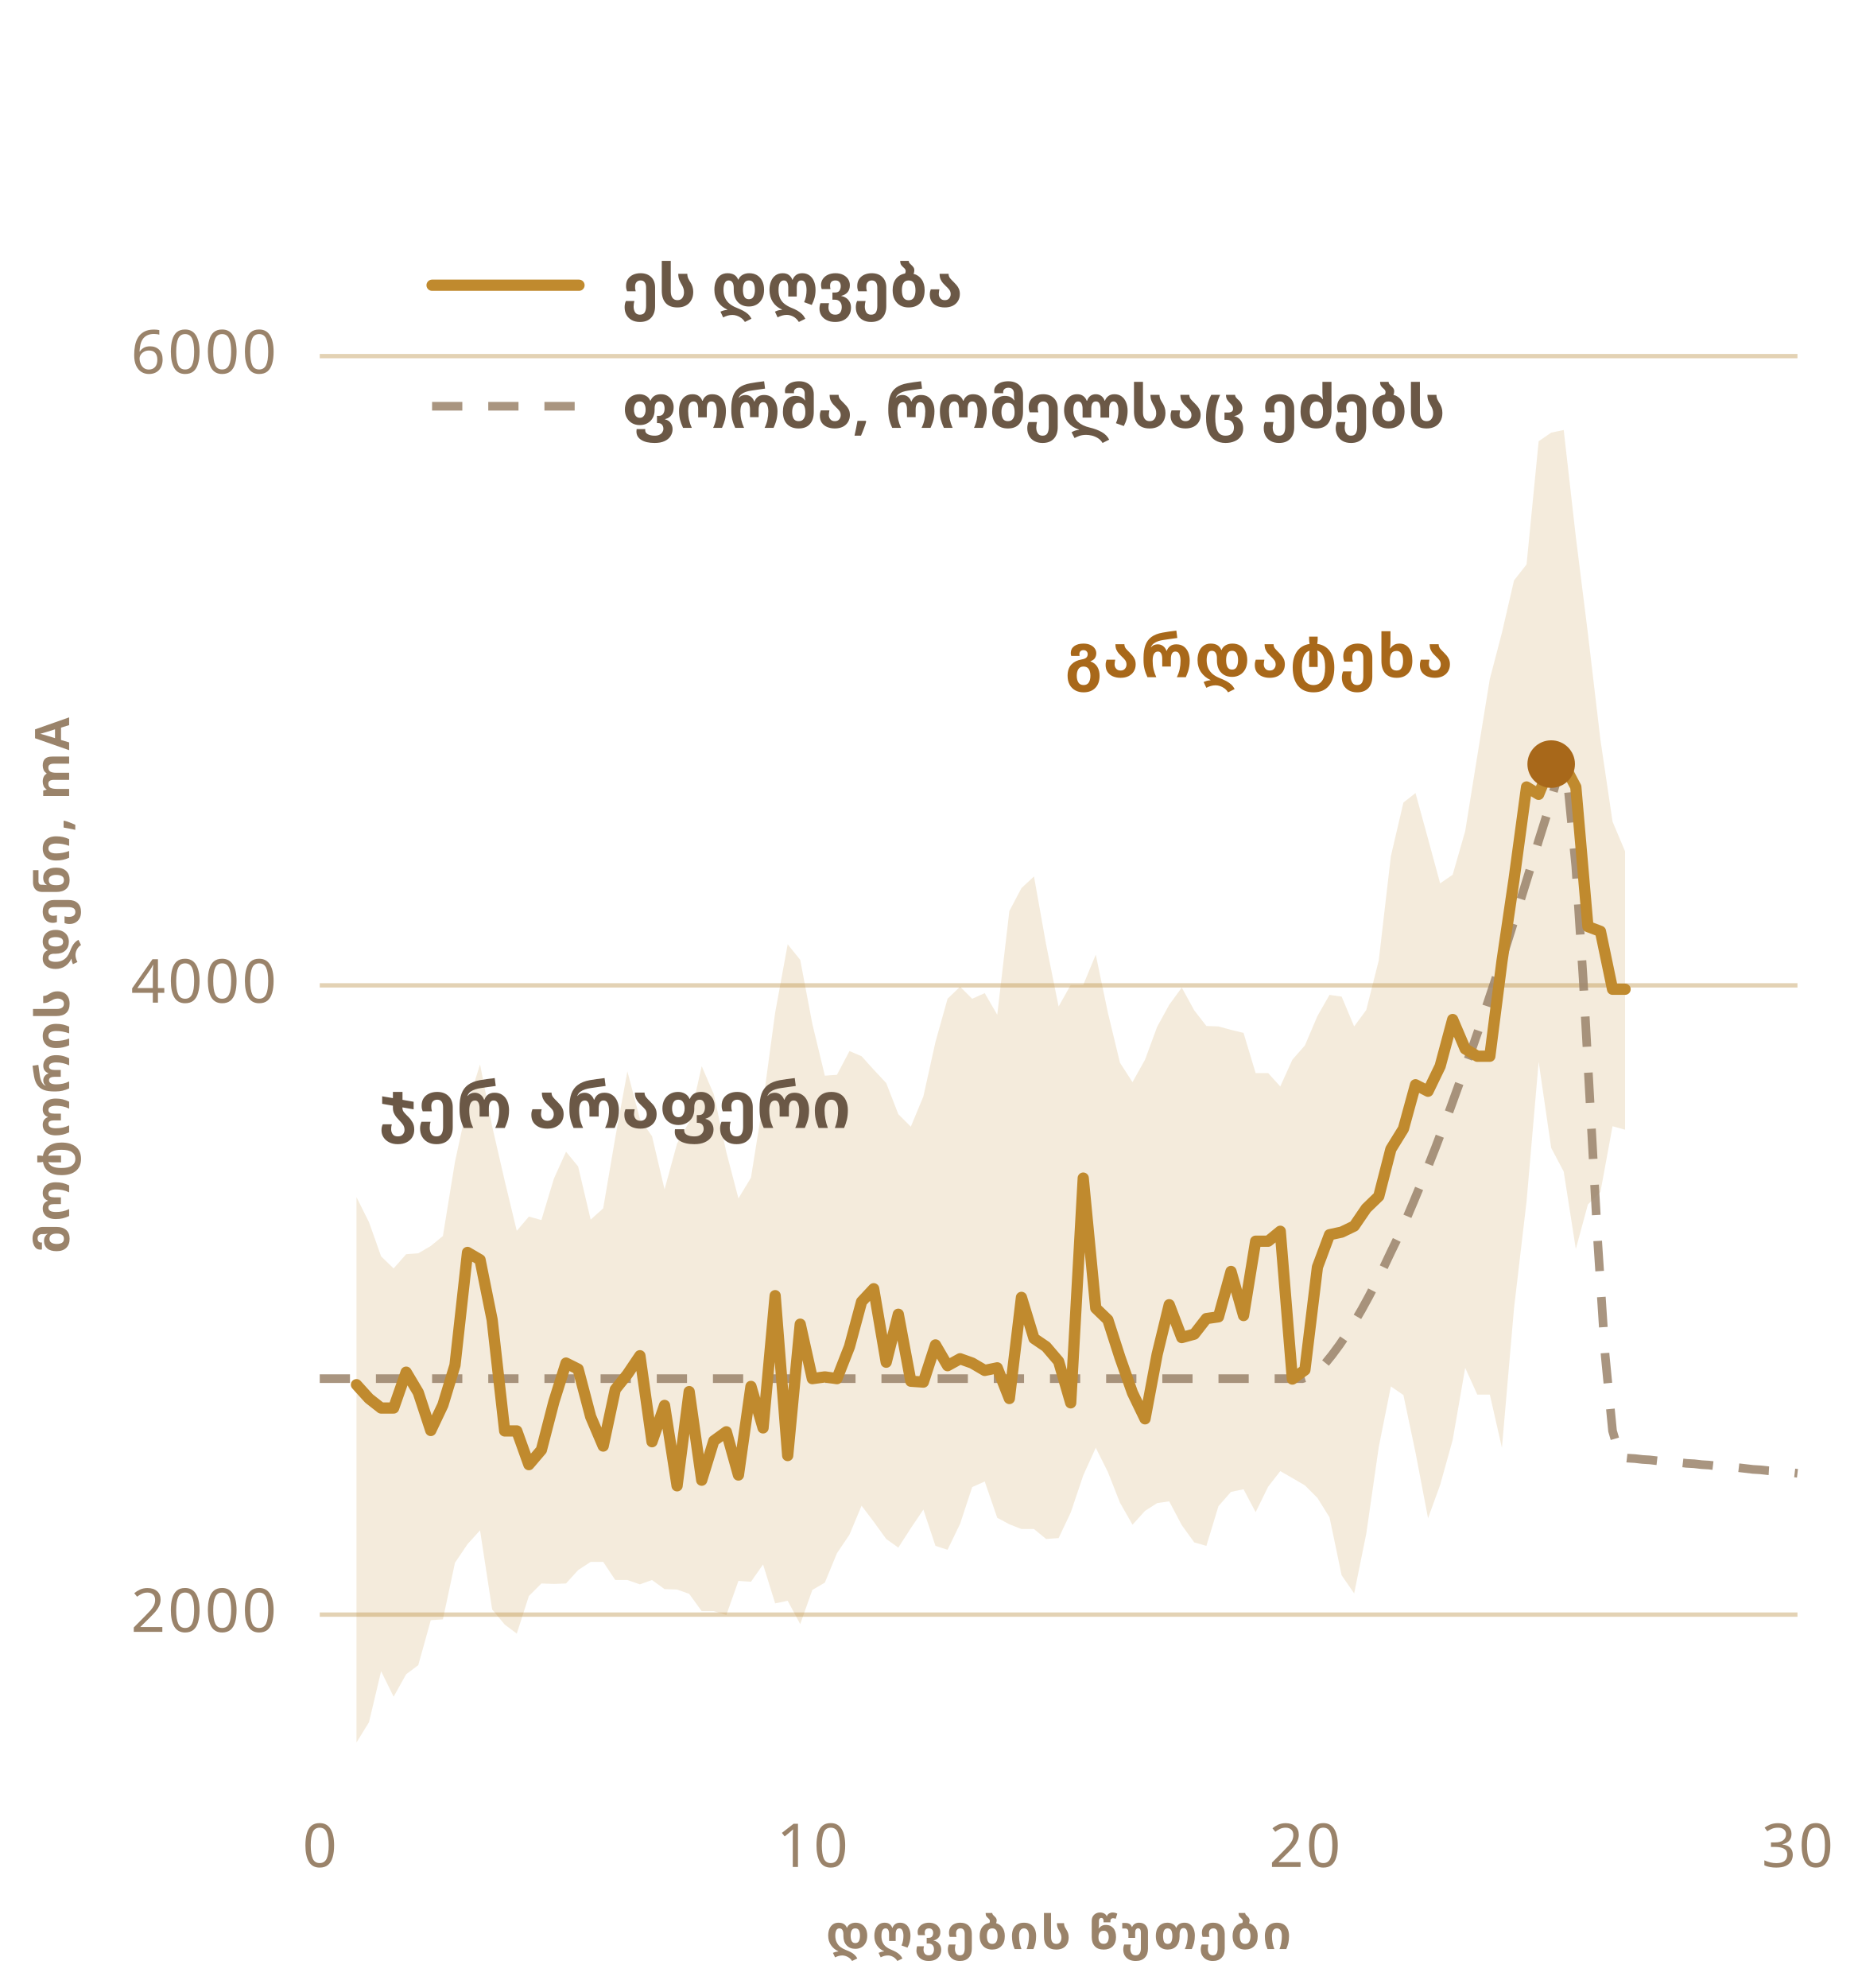
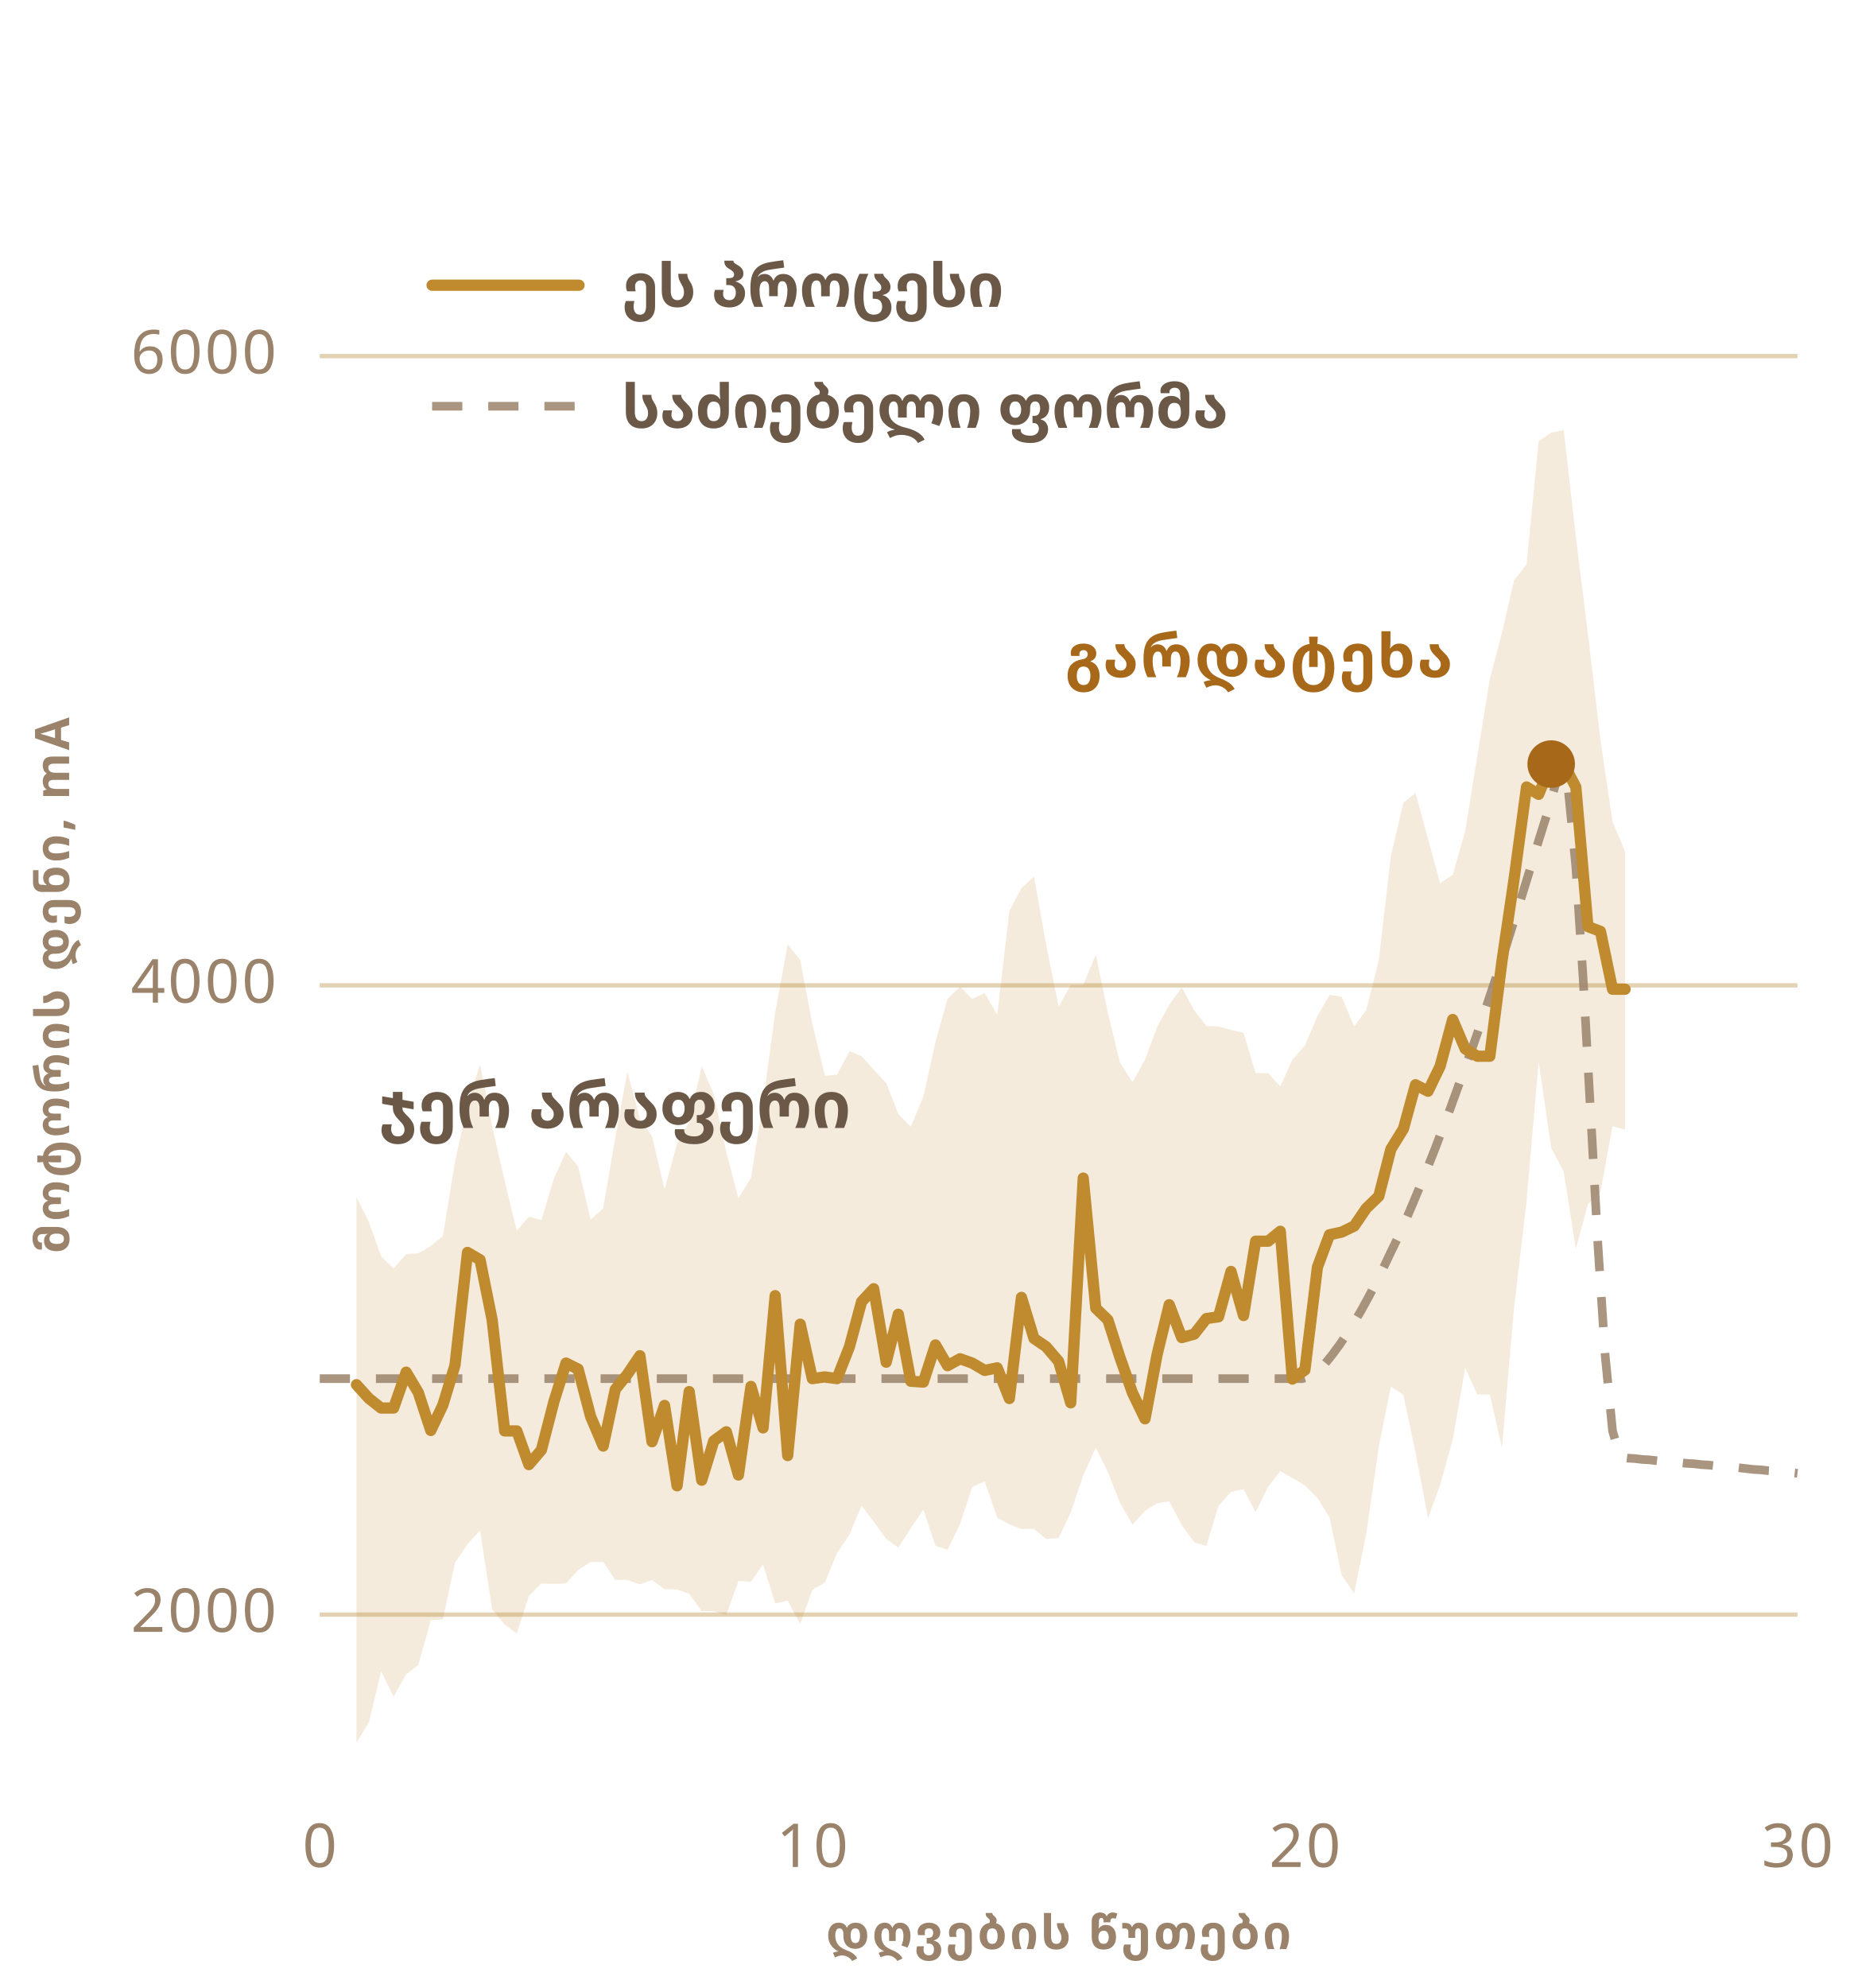
<svg xmlns="http://www.w3.org/2000/svg" viewBox="0 0 430 460" role="img" aria-label="მოტორის დენის გრაფიკი ერთი დღვების განმავლობაში, სენსორის ჩანაწერიდან. დატვირთვა პირველი ოცი წუთი 2700 მილიამპერის მახლობლად რჩება, ცხიმის შეგროვებასთან ერთად ადის, პიკს 4700-თან აღწევს და მერე ეცემა.">
  <style>
 .grid{stroke:#e3d2b4;stroke-width:1}
 .ax{font:14px "Avenir Next","Segoe UI","Noto Sans Georgian",Sylfaen,sans-serif;fill:#9a836a;letter-spacing:.04em}
 .lbl{font:600 15px "Avenir Next","Segoe UI","Noto Sans Georgian",Sylfaen,sans-serif;fill:#6b5846}
 .lbl-s{font:600 14px "Avenir Next","Segoe UI","Noto Sans Georgian",Sylfaen,sans-serif;fill:#a8681a;letter-spacing:.04em}
 .unit{font:600 11px "Avenir Next","Segoe UI","Noto Sans Georgian",Sylfaen,sans-serif;fill:#9a836a;letter-spacing:.06em;text-transform:none}
 .band{fill:#c08a2e;opacity:.17}
 .trace{fill:none;stroke:#c08a2e;stroke-width:2.6;stroke-linejoin:round;stroke-linecap:round}
 .ideal{fill:none;stroke:#9a836a;stroke-width:2;stroke-dasharray:7 6;opacity:.85}
 .key{font:600 14px "Avenir Next","Segoe UI","Noto Sans Georgian",Sylfaen,sans-serif;fill:#6b5846}
</style>
  <g>
    <line x1="74" y1="373.6" x2="416" y2="373.6" class="grid" />
    <text x="64" y="377.6" class="ax" text-anchor="end">2000</text>
    <line x1="74" y1="228.0" x2="416" y2="228.0" class="grid" />
    <text x="64" y="232.0" class="ax" text-anchor="end">4000</text>
    <line x1="74" y1="82.4" x2="416" y2="82.4" class="grid" />
    <text x="64" y="86.4" class="ax" text-anchor="end">6000</text>
    <text x="74.0" y="432.0" class="ax" text-anchor="middle">0</text>
    <text x="188.0" y="432.0" class="ax" text-anchor="middle">10</text>
    <text x="302.0" y="432.0" class="ax" text-anchor="middle">20</text>
    <text x="416.0" y="432.0" class="ax" text-anchor="middle">30</text>
  </g>
  <path d="M82.5,277.0 L85.4,282.8 L88.2,290.7 L91.1,293.5 L94.0,290.2 L96.8,290.0 L99.7,288.3 L102.5,286.0 L105.3,268.8 L108.2,255.5 L111.1,246.3 L113.9,260.6 L116.8,273.2 L119.6,284.8 L122.4,281.5 L125.3,282.3 L128.2,272.7 L131.0,266.5 L133.8,269.9 L136.7,282.2 L139.6,279.6 L142.4,263.2 L145.2,247.9 L148.1,258.9 L150.9,262.9 L153.8,275.2 L156.7,264.6 L159.5,259.6 L162.4,246.7 L165.2,253.2 L168.1,266.6 L170.9,277.3 L173.8,272.5 L176.6,255.0 L179.4,234.3 L182.3,218.5 L185.2,222.1 L188.0,236.9 L190.9,248.9 L193.7,248.7 L196.6,243.2 L199.4,244.4 L202.2,247.5 L205.1,250.6 L207.9,257.8 L210.8,260.7 L213.7,253.7 L216.5,241.1 L219.3,231.1 L222.2,228.3 L225.0,231.1 L227.9,229.8 L230.8,234.8 L233.6,210.8 L236.4,205.5 L239.3,202.8 L242.1,218.5 L245.0,232.9 L247.8,227.9 L250.7,227.9 L253.6,220.9 L256.4,234.3 L259.2,245.9 L262.1,250.4 L265.0,245.2 L267.8,237.6 L270.6,232.5 L273.5,228.5 L276.4,233.8 L279.2,237.4 L282.0,237.5 L284.9,238.3 L287.8,239.0 L290.6,248.3 L293.5,248.3 L296.3,251.4 L299.1,245.2 L302.0,241.9 L304.9,235.1 L307.7,230.2 L310.5,230.6 L313.4,237.5 L316.2,233.7 L319.1,222.2 L321.9,198.1 L324.8,185.7 L327.6,183.5 L330.5,194.1 L333.3,204.4 L336.2,202.4 L339.1,192.3 L341.9,174.9 L344.8,157.1 L347.6,146.4 L350.4,134.3 L353.3,130.6 L356.1,102.1 L359.0,100.1 L361.9,99.5 L364.7,124.2 L367.5,146.6 L370.4,171.2 L373.2,190.1 L376.1,197.0 L376.1,261.4 L373.2,260.6 L370.4,275.8 L367.5,278.7 L364.7,289.0 L361.9,271.1 L359.0,265.6 L356.1,245.7 L353.3,278.0 L350.4,302.7 L347.6,335.0 L344.8,322.7 L341.9,322.7 L339.1,316.5 L336.2,333.2 L333.3,343.6 L330.5,351.3 L327.6,336.1 L324.8,322.8 L321.9,320.8 L319.1,334.8 L316.2,354.9 L313.4,368.7 L310.5,364.5 L307.7,351.1 L304.9,346.6 L302.0,343.7 L299.1,342.0 L296.3,340.4 L293.5,344.0 L290.6,349.9 L287.8,344.6 L284.9,345.2 L282.0,348.5 L279.2,357.7 L276.4,356.9 L273.5,352.9 L270.6,347.4 L267.8,347.8 L265.0,349.6 L262.1,352.8 L259.2,347.7 L256.4,340.6 L253.6,335.0 L250.7,341.4 L247.8,350.0 L245.0,355.9 L242.1,356.1 L239.3,353.8 L236.4,353.8 L233.6,352.7 L230.8,351.2 L227.9,342.8 L225.0,344.1 L222.2,352.6 L219.3,358.6 L216.5,357.7 L213.7,349.3 L210.8,353.6 L207.9,358.1 L205.1,356.1 L202.2,352.1 L199.4,348.4 L196.6,355.1 L193.7,359.4 L190.9,366.2 L188.0,367.9 L185.2,375.8 L182.3,370.4 L179.4,371.0 L176.6,362.0 L173.8,366.0 L170.9,365.8 L168.1,373.7 L165.2,372.8 L162.4,372.8 L159.5,368.8 L156.7,367.8 L153.8,367.7 L150.9,365.6 L148.1,366.6 L145.2,365.6 L142.4,365.6 L139.6,361.4 L136.7,361.4 L133.8,363.3 L131.0,366.4 L128.2,366.5 L125.3,366.4 L122.4,369.3 L119.6,378.0 L116.8,375.9 L113.9,372.4 L111.1,354.1 L108.2,357.3 L105.3,361.6 L102.5,374.7 L99.7,374.9 L96.8,385.3 L94.0,387.4 L91.1,392.6 L88.2,386.7 L85.4,398.5 L82.5,403.2 Z" class="band" />
  <path d="M74.0,319.0 L75.7,319.0 L77.4,319.0 L79.1,319.0 L80.8,319.0 L82.5,319.0 L84.3,319.0 L86.0,319.0 L87.7,319.0 L89.4,319.0 L91.1,319.0 L92.8,319.0 L94.5,319.0 L96.2,319.0 L97.9,319.0 L99.6,319.0 L101.4,319.0 L103.1,319.0 L104.8,319.0 L106.5,319.0 L108.2,319.0 L109.9,319.0 L111.6,319.0 L113.3,319.0 L115.0,319.0 L116.7,319.0 L118.5,319.0 L120.2,319.0 L121.9,319.0 L123.6,319.0 L125.3,319.0 L127.0,319.0 L128.7,319.0 L130.4,319.0 L132.1,319.0 L133.9,319.0 L135.6,319.0 L137.3,319.0 L139.0,319.0 L140.7,319.0 L142.4,319.0 L144.1,319.0 L145.8,319.0 L147.5,319.0 L149.2,319.0 L151.0,319.0 L152.7,319.0 L154.4,319.0 L156.1,319.0 L157.8,319.0 L159.5,319.0 L161.2,319.0 L162.9,319.0 L164.6,319.0 L166.3,319.0 L168.1,319.0 L169.8,319.0 L171.5,319.0 L173.2,319.0 L174.9,319.0 L176.6,319.0 L178.3,319.0 L180.0,319.0 L181.7,319.0 L183.4,319.0 L185.2,319.0 L186.9,319.0 L188.6,319.0 L190.3,319.0 L192.0,319.0 L193.7,319.0 L195.4,319.0 L197.1,319.0 L198.8,319.0 L200.5,319.0 L202.3,319.0 L204.0,319.0 L205.7,319.0 L207.4,319.0 L209.1,319.0 L210.8,319.0 L212.5,319.0 L214.2,319.0 L215.9,319.0 L217.6,319.0 L219.4,319.0 L221.1,319.0 L222.8,319.0 L224.5,319.0 L226.2,319.0 L227.9,319.0 L229.6,319.0 L231.3,319.0 L233.0,319.0 L234.7,319.0 L236.5,319.0 L238.2,319.0 L239.9,319.0 L241.6,319.0 L243.3,319.0 L245.0,319.0 L246.7,319.0 L248.4,319.0 L250.1,319.0 L251.8,319.0 L253.6,319.0 L255.3,319.0 L257.0,319.0 L258.7,319.0 L260.4,319.0 L262.1,319.0 L263.8,319.0 L265.5,319.0 L267.2,319.0 L268.9,319.0 L270.7,319.0 L272.4,319.0 L274.1,319.0 L275.8,319.0 L277.5,319.0 L279.2,319.0 L280.9,319.0 L282.6,319.0 L284.3,319.0 L286.0,319.0 L287.8,319.0 L289.5,319.0 L291.2,319.0 L292.9,319.0 L294.6,319.0 L296.3,319.0 L298.0,319.0 L299.7,319.0 L301.4,319.0 L303.1,318.5 L304.8,317.3 L306.6,315.6 L308.3,313.5 L310.0,311.2 L311.7,308.7 L313.4,306.0 L315.1,303.1 L316.8,300.0 L318.5,296.7 L320.2,293.3 L321.9,289.7 L323.7,286.0 L325.4,282.2 L327.1,278.2 L328.8,274.1 L330.5,269.9 L332.2,265.6 L333.9,261.1 L335.6,256.6 L337.3,251.9 L339.0,247.2 L340.8,242.3 L342.5,237.4 L344.2,232.3 L345.9,227.2 L347.6,222.0 L349.3,216.6 L351.0,211.2 L352.7,205.7 L354.4,200.2 L356.1,194.5 L357.9,188.8 L359.6,182.9 L361.3,177.0 L363.0,183.1 L364.7,200.5 L366.4,226.5 L368.1,257.1 L369.8,287.8 L371.5,313.7 L373.2,331.1 L375.0,337.2 L376.7,337.4 L378.4,337.5 L380.1,337.7 L381.8,337.8 L383.5,338.0 L385.2,338.1 L386.9,338.3 L388.6,338.4 L390.3,338.6 L392.1,338.7 L393.8,338.9 L395.5,339.0 L397.2,339.2 L398.9,339.3 L400.6,339.5 L402.3,339.6 L404.0,339.8 L405.7,340.0 L407.4,340.1 L409.2,340.3 L410.9,340.4 L412.6,340.6 L414.3,340.7 L416.0,340.9" class="ideal" />
  <path d="M82.5,320.4 L85.4,323.6 L88.2,325.8 L91.1,325.8 L94.0,317.5 L96.8,322.2 L99.7,331.0 L102.5,325.1 L105.3,315.9 L108.2,289.8 L111.1,291.5 L113.9,305.4 L116.8,331.1 L119.6,331.1 L122.4,338.9 L125.3,335.5 L128.2,324.3 L131.0,315.4 L133.8,316.8 L136.7,327.8 L139.6,334.6 L142.4,321.5 L145.2,318.0 L148.1,313.7 L150.9,333.6 L153.8,325.2 L156.7,343.8 L159.5,322.0 L162.4,342.5 L165.2,333.4 L168.1,331.3 L170.9,341.3 L173.8,320.8 L176.6,330.4 L179.4,299.8 L182.3,336.8 L185.2,306.4 L188.0,319.0 L190.9,318.6 L193.7,319.0 L196.6,311.6 L199.4,301.2 L202.2,298.2 L205.1,315.2 L207.9,304.1 L210.8,319.6 L213.7,319.8 L216.5,311.2 L219.3,316.0 L222.2,314.4 L225.0,315.4 L227.9,317.1 L230.8,316.5 L233.6,323.6 L236.4,300.2 L239.3,309.7 L242.1,311.6 L245.0,315.0 L247.8,324.6 L250.7,272.6 L253.6,302.7 L256.4,305.4 L259.2,314.1 L262.1,322.3 L265.0,328.3 L267.8,313.4 L270.6,301.9 L273.5,309.5 L276.4,308.7 L279.2,305.1 L282.0,304.7 L284.9,294.2 L287.8,304.4 L290.6,287.2 L293.5,287.2 L296.3,284.9 L299.1,319.1 L302.0,317.0 L304.9,293.2 L307.7,285.7 L310.5,285.1 L313.4,283.7 L316.2,279.6 L319.1,276.8 L321.9,265.9 L324.8,261.2 L327.6,251.0 L330.5,252.5 L333.3,246.7 L336.2,235.9 L339.1,242.7 L341.9,244.4 L344.8,244.4 L347.6,222.5 L350.4,203.5 L353.3,182.1 L356.1,183.8 L359.0,176.8 L361.9,176.8 L364.7,182.1 L367.5,214.4 L370.4,215.5 L373.2,228.9 L376.1,228.9" class="trace" />
  <line x1="100" y1="66" x2="134" y2="66" class="trace" />
-   <text x="144" y="71" class="key">ეს დღვება</text>
+   <text x="144" y="71" class="key">ეს პროცესი</text>
  <line x1="100" y1="94" x2="134" y2="94" class="ideal" />
-   <text x="144" y="99" class="key">ფორმა, რომელსაც ეძებს</text>
+   <text x="144" y="99" class="key">საძიებელი ფორმა</text>
  <circle cx="359.0" cy="176.8" r="5.5" fill="#a8681a" />
  <text x="336.2" y="156.7" class="lbl-s" text-anchor="end">გარდატეხა</text>
  <text x="87.7" y="261.0" class="lbl" text-anchor="start">ჯერ არაფერი</text>
  <text x="16" y="228.0" class="unit" text-anchor="middle" transform="rotate(-90 16 228.0)">მოტორის დენი, mA</text>
  <text x="245.0" y="451" class="unit" text-anchor="middle">დღვების წუთები</text>
</svg>
